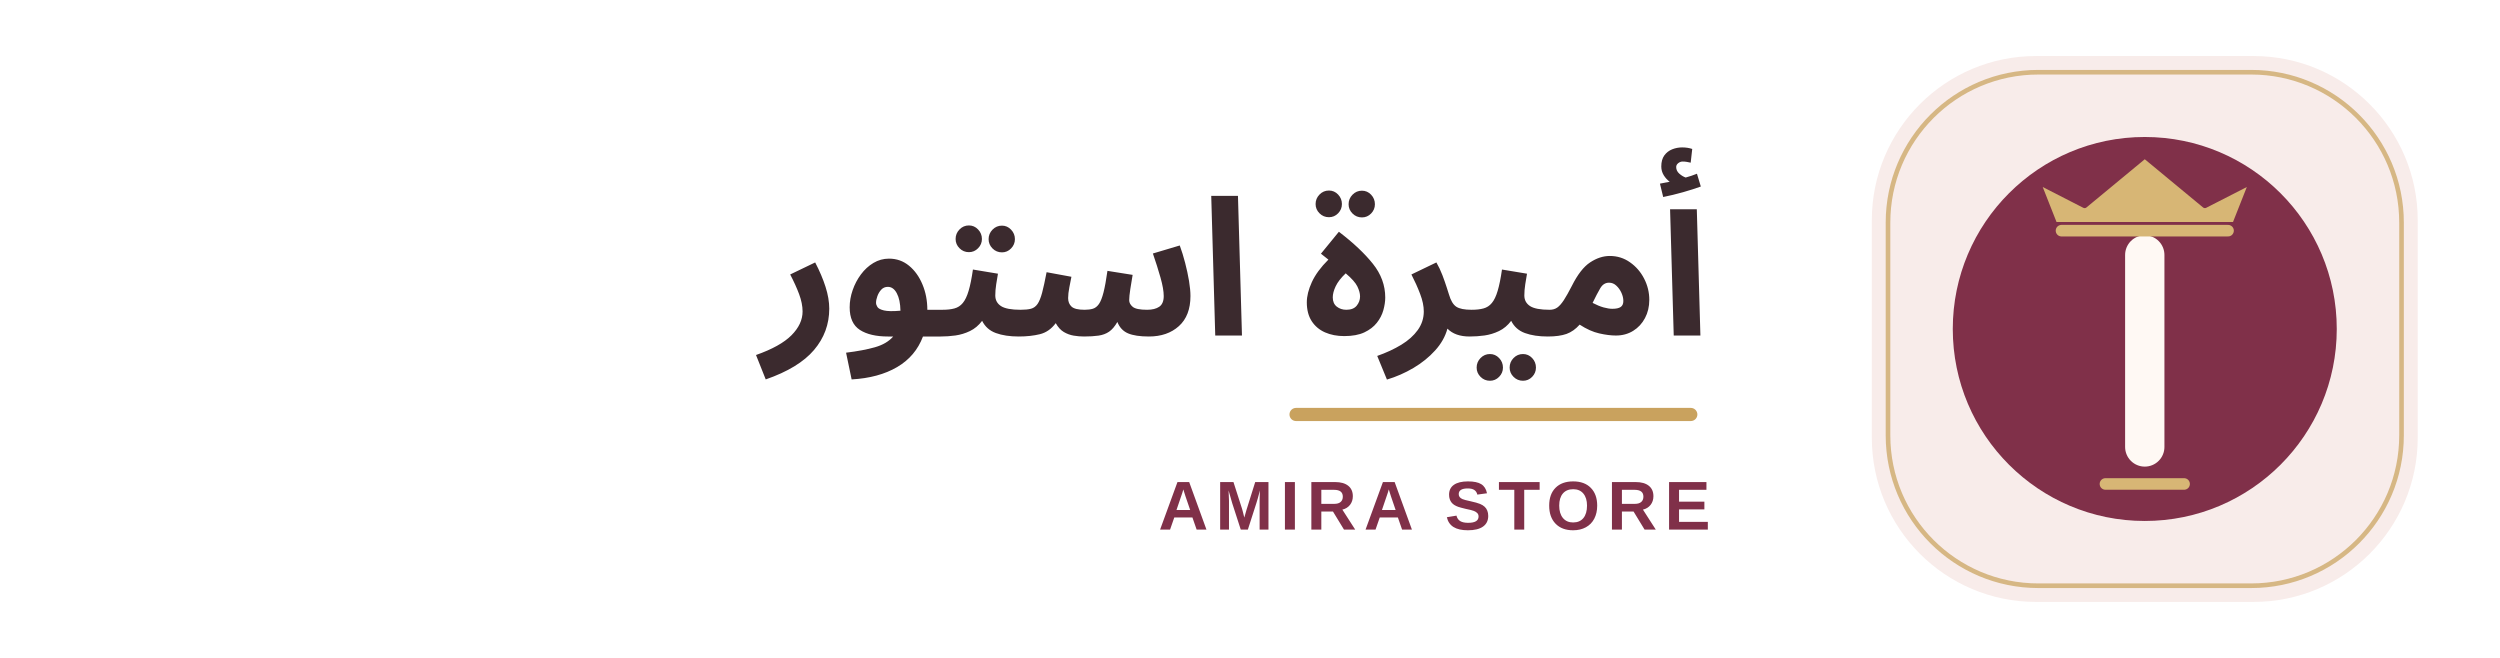
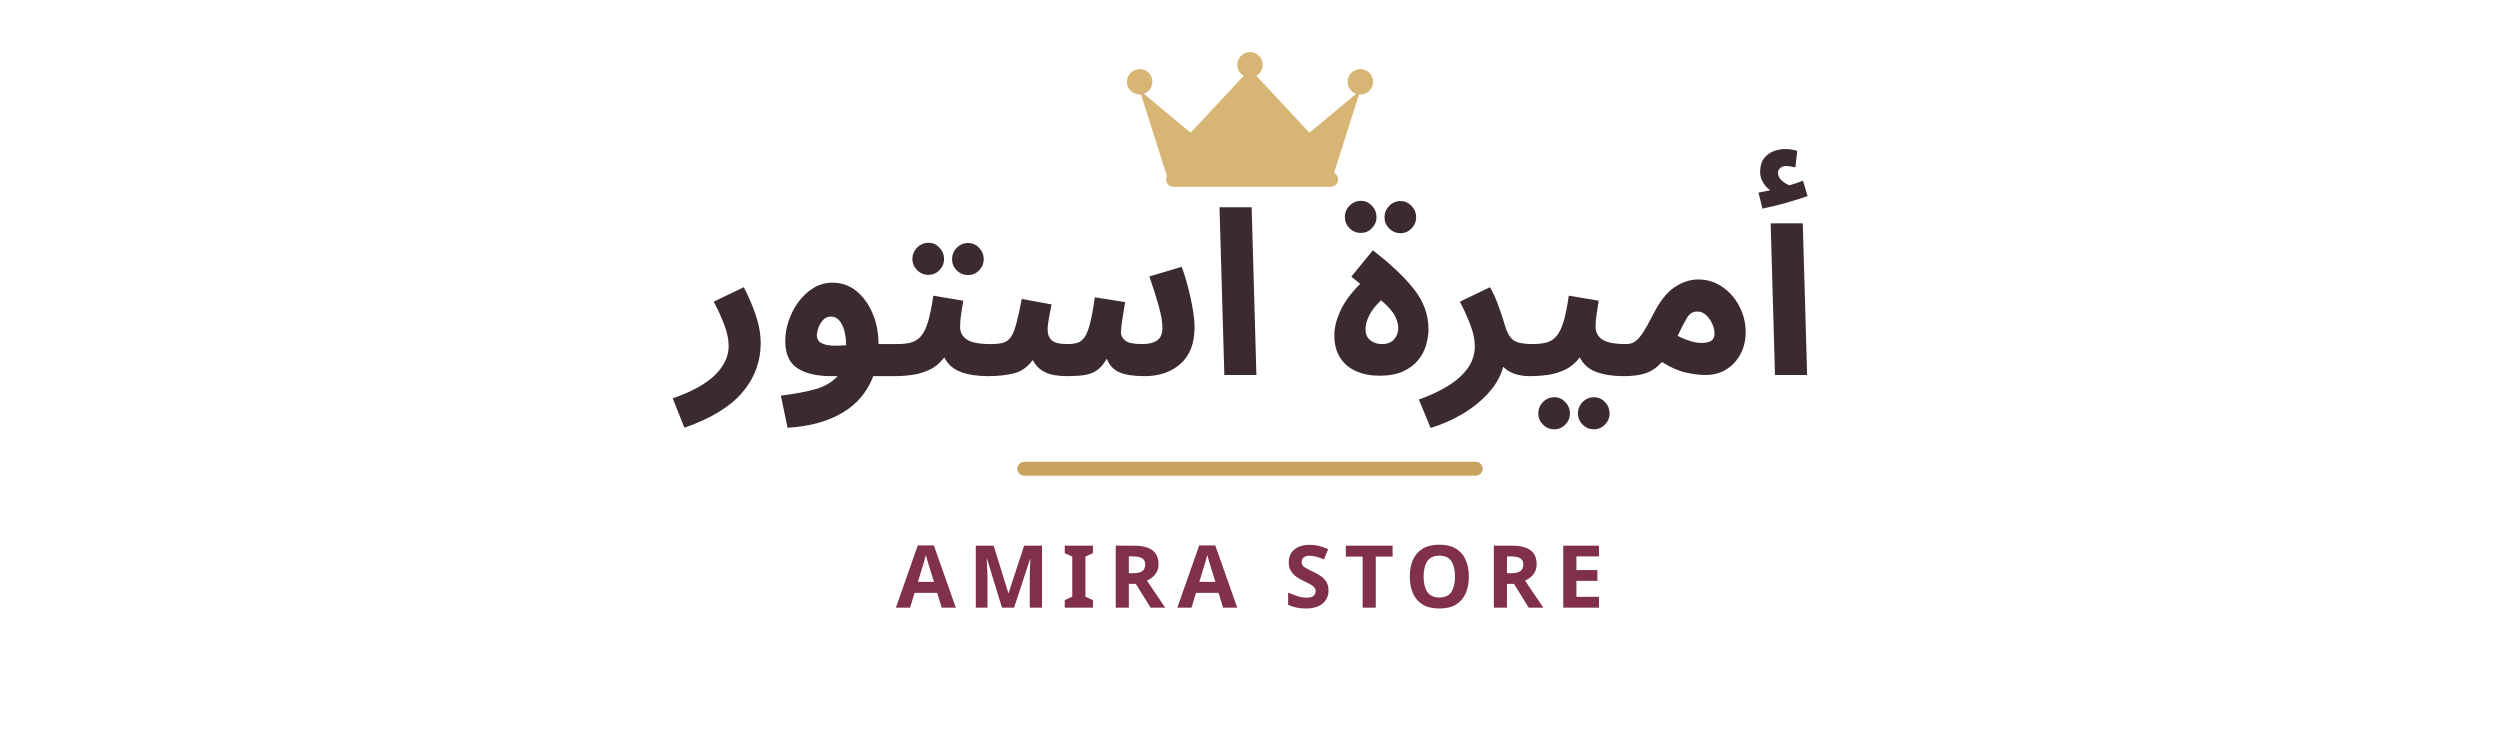
- <svg xmlns="http://www.w3.org/2000/svg" viewBox="0 0 760 200" role="img" aria-label="أميرة استور">
-   <g transform="translate(562,10) scale(0.3516)">
-     <rect x="20" y="20" width="472" height="472" rx="142" fill="#F8ECEA" />
-     <rect x="34" y="34" width="444" height="444" rx="130" fill="none" stroke="#C9A25E" stroke-opacity="0.72" stroke-width="4" />
-     <circle cx="256" cy="256" r="166" fill="#803049" />
-     <path d="M256 192v166" fill="none" stroke="#FFF9F4" stroke-width="34" stroke-linecap="round" />
-     <path d="M178 166 163 128l41 21 52-43 52 43 41-21-15 38H178Z" fill="#D7B675" stroke="#803049" stroke-width="5" stroke-linejoin="round" />
-     <path d="M184 171h144" fill="none" stroke="#D7B675" stroke-width="10" stroke-linecap="round" />
-     <path d="M222 390h68" fill="none" stroke="#D7B675" stroke-width="10" stroke-linecap="round" />
+ <svg xmlns="http://www.w3.org/2000/svg" viewBox="0 0 720 210" role="img" aria-label="أميرة استور">
+   <g transform="translate(316,12)">
+     <svg width="88" height="50" viewBox="0 0 72 40">
+       <path d="M10 11 22 21 36 6l14 15 12-10-7 22H17L10 11Z" fill="#D7B675" />
+       <path d="M18 32h37" stroke="#D7B675" stroke-width="3.5" stroke-linecap="round" />
+       <circle cx="10" cy="9" r="3" fill="#D7B675" />
+       <circle cx="36" cy="5" r="3" fill="#D7B675" />
+       <circle cx="62" cy="9" r="3" fill="#D7B675" />
+     </svg>
  </g>
-   <text x="520" y="102" text-anchor="end" font-family="Cairo, 'Noto Sans Arabic', 'Segoe UI', Tahoma, sans-serif" font-size="58" font-weight="800" fill="#3B2A2E">أميرة استور</text>
-   <path d="M394 126h120" stroke="#C9A25E" stroke-width="4" stroke-linecap="round" />
-   <text x="520" y="161" text-anchor="end" font-family="Arial, 'Segoe UI', sans-serif" font-size="21" font-weight="600" letter-spacing="2.2" fill="#803049">AMIRA STORE</text>
+   <text x="360" y="108" text-anchor="middle" font-family="Cairo, 'Noto Sans Arabic', 'Segoe UI', Tahoma, sans-serif" font-size="66" font-weight="800" fill="#3B2A2E">أميرة استور</text>
+   <path d="M295 135h130" stroke="#C9A25E" stroke-width="4" stroke-linecap="round" />
+   <text x="360" y="175" text-anchor="middle" font-family="Cairo, 'Noto Sans Arabic', 'Segoe UI', Tahoma, sans-serif" font-size="25" font-weight="700" letter-spacing="3.5" fill="#803049">AMIRA STORE</text>
</svg>
